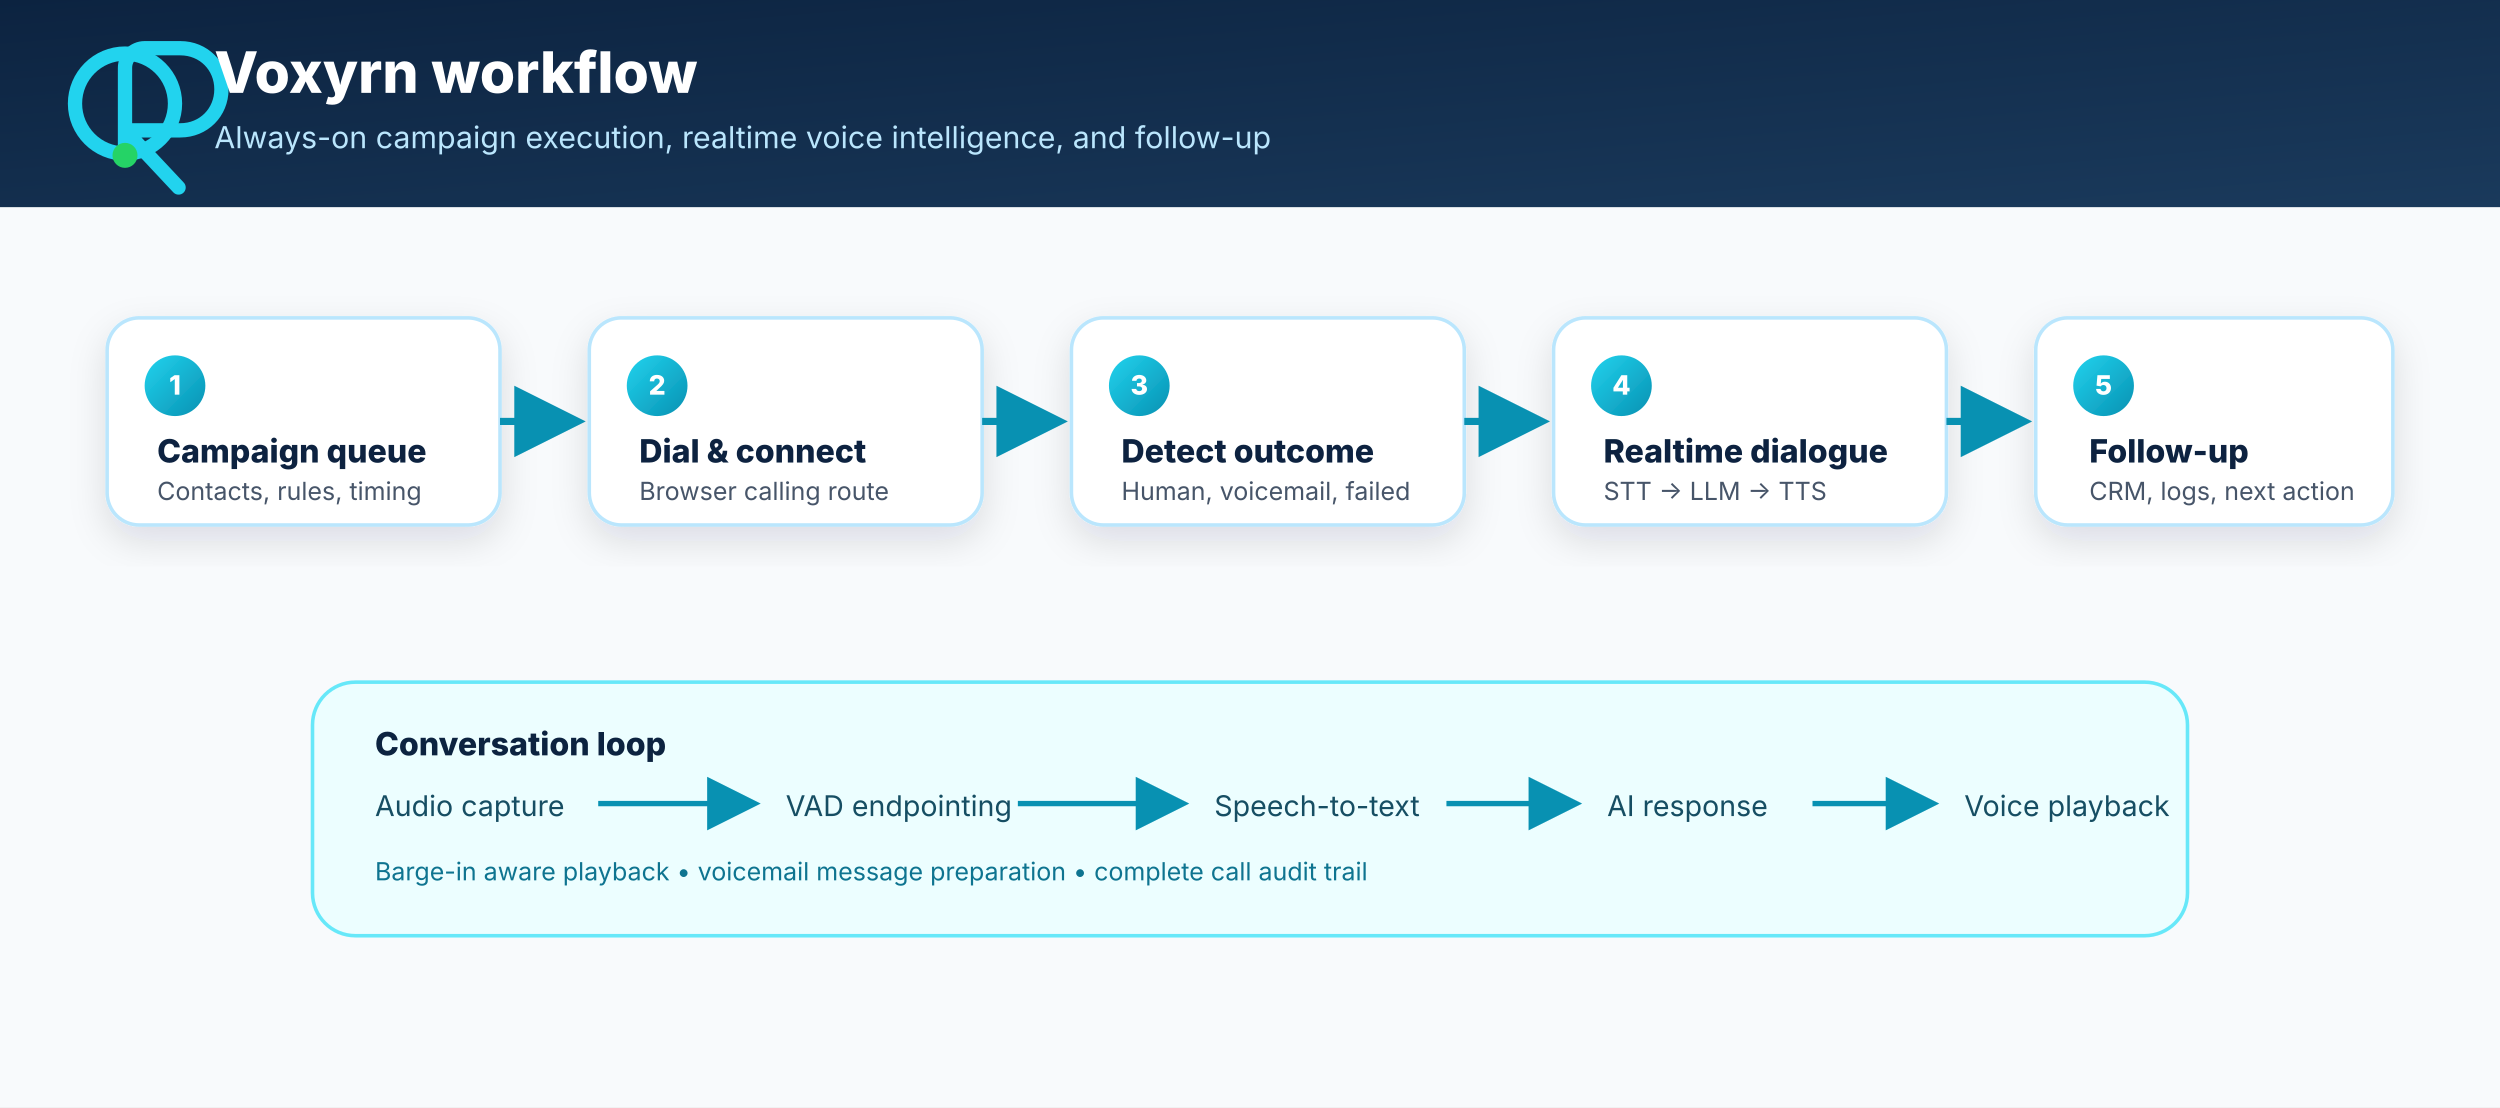
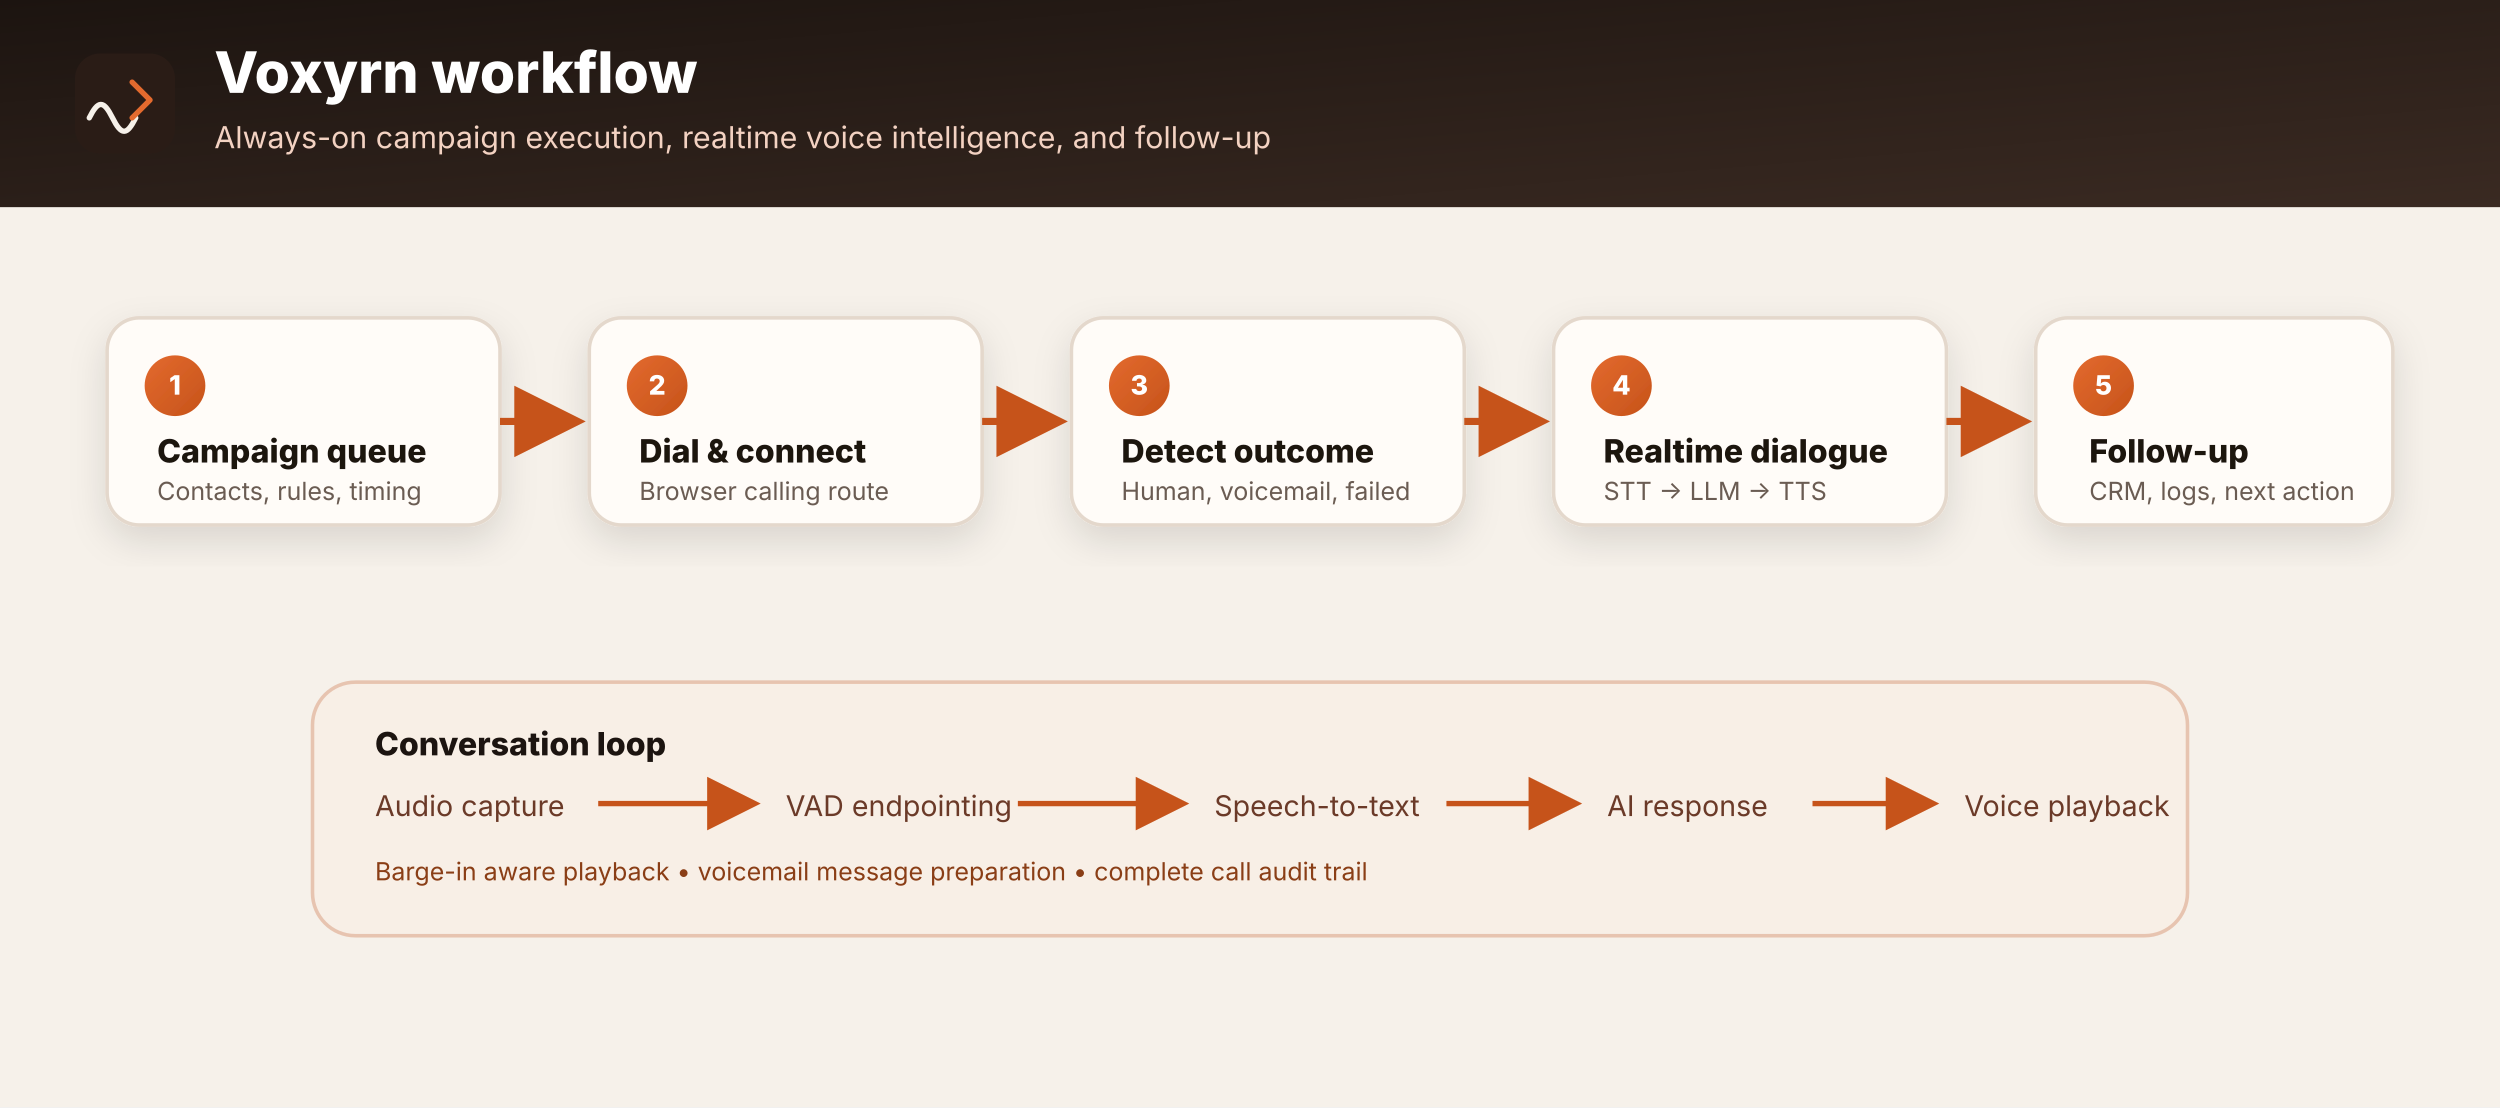
<svg xmlns="http://www.w3.org/2000/svg" viewBox="0 0 1400 620" role="img" aria-labelledby="title desc">
  <defs>
    <linearGradient id="header" x1="0" y1="0" x2="1" y2="1">
-       <stop offset="0" stop-color="#0C2340" />
-       <stop offset="1" stop-color="#1A3A5C" />
+       <stop offset="0" stop-color="#1C1410" />
+       <stop offset="1" stop-color="#3A2A22" />
    </linearGradient>
    <linearGradient id="accent" x1="0" y1="0" x2="1" y2="1">
-       <stop offset="0" stop-color="#22D3EE" />
-       <stop offset="1" stop-color="#0891B2" />
+       <stop offset="0" stop-color="#E36A2E" />
+       <stop offset="1" stop-color="#C6531A" />
    </linearGradient>
    <filter id="shadow" x="-20%" y="-20%" width="140%" height="140%">
-       <feDropShadow dx="0" dy="8" stdDeviation="10" flood-color="#0C2340" flood-opacity=".12" />
+       <feDropShadow dx="0" dy="8" stdDeviation="10" flood-color="#1C1410" flood-opacity=".12" />
    </filter>
    <marker id="arrow" markerWidth="10" markerHeight="10" refX="8" refY="5" orient="auto">
-       <path d="M0 0L10 5L0 10Z" fill="#0891B2" />
+       <path d="M0 0L10 5L0 10Z" fill="#C6531A" />
    </marker>
  </defs>
-   <rect width="1400" height="620" fill="#F8FAFC" />
+   <rect width="1400" height="620" fill="#F6F1EA" />
  <rect width="1400" height="116" fill="url(#header)" />
-   <circle cx="70" cy="58" r="28" fill="none" stroke="#22D3EE" stroke-width="8" />
-   <path d="M70 87V38c0-6 5-11 11-11h20c13 0 23 10 23 23s-10 23-23 23H70l30 32" fill="none" stroke="#22D3EE" stroke-width="8" stroke-linecap="round" stroke-linejoin="round" />
-   <circle cx="70" cy="87" r="7" fill="#25D366" />
+   <rect x="42" y="30" width="56" height="56" rx="14" fill="#2A1C16" />
+   <path d="M50 66c5-10 8-10 13 0s8 10 13 0" fill="none" stroke="#F6F1EA" stroke-width="3" stroke-linecap="round" />
+   <path d="M74 46l10 10-10 10" fill="none" stroke="#E36A2E" stroke-width="3" stroke-linecap="round" stroke-linejoin="round" />
  <text x="120" y="52" font-family="Inter,Segoe UI,Arial,sans-serif" font-size="32" font-weight="800" fill="#FFFFFF">Voxyrn workflow</text>
-   <text x="120" y="83" font-family="Inter,Segoe UI,Arial,sans-serif" font-size="17" fill="#BAE6FD">Always-on campaign execution, realtime voice intelligence, and follow-up</text>
+   <text x="120" y="83" font-family="Inter,Segoe UI,Arial,sans-serif" font-size="17" fill="#F3D2C2">Always-on campaign execution, realtime voice intelligence, and follow-up</text>
  <g font-family="Inter,Segoe UI,Arial,sans-serif" filter="url(#shadow)">
-     <rect x="60" y="178" width="220" height="116" rx="18" fill="#FFFFFF" stroke="#BAE6FD" stroke-width="2" />
-     <rect x="330" y="178" width="220" height="116" rx="18" fill="#FFFFFF" stroke="#BAE6FD" stroke-width="2" />
-     <rect x="600" y="178" width="220" height="116" rx="18" fill="#FFFFFF" stroke="#BAE6FD" stroke-width="2" />
-     <rect x="870" y="178" width="220" height="116" rx="18" fill="#FFFFFF" stroke="#BAE6FD" stroke-width="2" />
-     <rect x="1140" y="178" width="200" height="116" rx="18" fill="#FFFFFF" stroke="#BAE6FD" stroke-width="2" />
+     <rect x="60" y="178" width="220" height="116" rx="18" fill="#FFFCF8" stroke="#E4D8CC" stroke-width="2" />
+     <rect x="330" y="178" width="220" height="116" rx="18" fill="#FFFCF8" stroke="#E4D8CC" stroke-width="2" />
+     <rect x="600" y="178" width="220" height="116" rx="18" fill="#FFFCF8" stroke="#E4D8CC" stroke-width="2" />
+     <rect x="870" y="178" width="220" height="116" rx="18" fill="#FFFCF8" stroke="#E4D8CC" stroke-width="2" />
+     <rect x="1140" y="178" width="200" height="116" rx="18" fill="#FFFCF8" stroke="#E4D8CC" stroke-width="2" />
    <circle cx="98" cy="216" r="17" fill="url(#accent)" />
    <circle cx="368" cy="216" r="17" fill="url(#accent)" />
    <circle cx="638" cy="216" r="17" fill="url(#accent)" />
    <circle cx="908" cy="216" r="17" fill="url(#accent)" />
    <circle cx="1178" cy="216" r="17" fill="url(#accent)" />
    <g fill="#FFFFFF" text-anchor="middle" font-size="15" font-weight="800">
      <text x="98" y="221">1</text>
      <text x="368" y="221">2</text>
      <text x="638" y="221">3</text>
      <text x="908" y="221">4</text>
      <text x="1178" y="221">5</text>
    </g>
-     <g fill="#0C2340" font-size="18" font-weight="800">
+     <g fill="#1C1410" font-size="18" font-weight="800">
      <text x="88" y="259">Campaign queue</text>
      <text x="358" y="259">Dial &amp; connect</text>
      <text x="628" y="259">Detect outcome</text>
      <text x="898" y="259">Realtime dialogue</text>
      <text x="1170" y="259">Follow-up</text>
    </g>
-     <g fill="#475569" font-size="14">
+     <g fill="#6B5C52" font-size="14">
      <text x="88" y="280">Contacts, rules, timing</text>
      <text x="358" y="280">Browser calling route</text>
      <text x="628" y="280">Human, voicemail, failed</text>
      <text x="898" y="280">STT → LLM → TTS</text>
      <text x="1170" y="280">CRM, logs, next action</text>
    </g>
  </g>
-   <g fill="none" stroke="#0891B2" stroke-width="4" marker-end="url(#arrow)">
+   <g fill="none" stroke="#C6531A" stroke-width="4" marker-end="url(#arrow)">
    <path d="M280 236H320" />
    <path d="M550 236H590" />
    <path d="M820 236H860" />
    <path d="M1090 236H1130" />
  </g>
-   <rect x="175" y="382" width="1050" height="142" rx="24" fill="#ECFEFF" stroke="#67E8F9" stroke-width="2" />
-   <text x="210" y="423" font-family="Inter,Segoe UI,Arial,sans-serif" font-size="18" font-weight="800" fill="#0C2340">Conversation loop</text>
-   <g font-family="Inter,Segoe UI,Arial,sans-serif" font-size="16" fill="#164E63">
+   <rect x="175" y="382" width="1050" height="142" rx="24" fill="#F8EFE6" stroke="#E7C4B0" stroke-width="2" />
+   <text x="210" y="423" font-family="Inter,Segoe UI,Arial,sans-serif" font-size="18" font-weight="800" fill="#1C1410">Conversation loop</text>
+   <g font-family="Inter,Segoe UI,Arial,sans-serif" font-size="16" fill="#6B3A28">
    <text x="210" y="457">Audio capture</text>
    <text x="440" y="457">VAD endpointing</text>
    <text x="680" y="457">Speech-to-text</text>
    <text x="900" y="457">AI response</text>
    <text x="1100" y="457">Voice playback</text>
  </g>
-   <g fill="none" stroke="#0891B2" stroke-width="3" marker-end="url(#arrow)">
+   <g fill="none" stroke="#C6531A" stroke-width="3" marker-end="url(#arrow)">
    <path d="M335 450H420" />
    <path d="M570 450H660" />
    <path d="M810 450H880" />
    <path d="M1015 450H1080" />
  </g>
-   <text x="210" y="493" font-family="Inter,Segoe UI,Arial,sans-serif" font-size="14" fill="#0E7490">Barge-in aware playback • voicemail message preparation • complete call audit trail</text>
+   <text x="210" y="493" font-family="Inter,Segoe UI,Arial,sans-serif" font-size="14" fill="#8A3E16">Barge-in aware playback • voicemail message preparation • complete call audit trail</text>
</svg>
